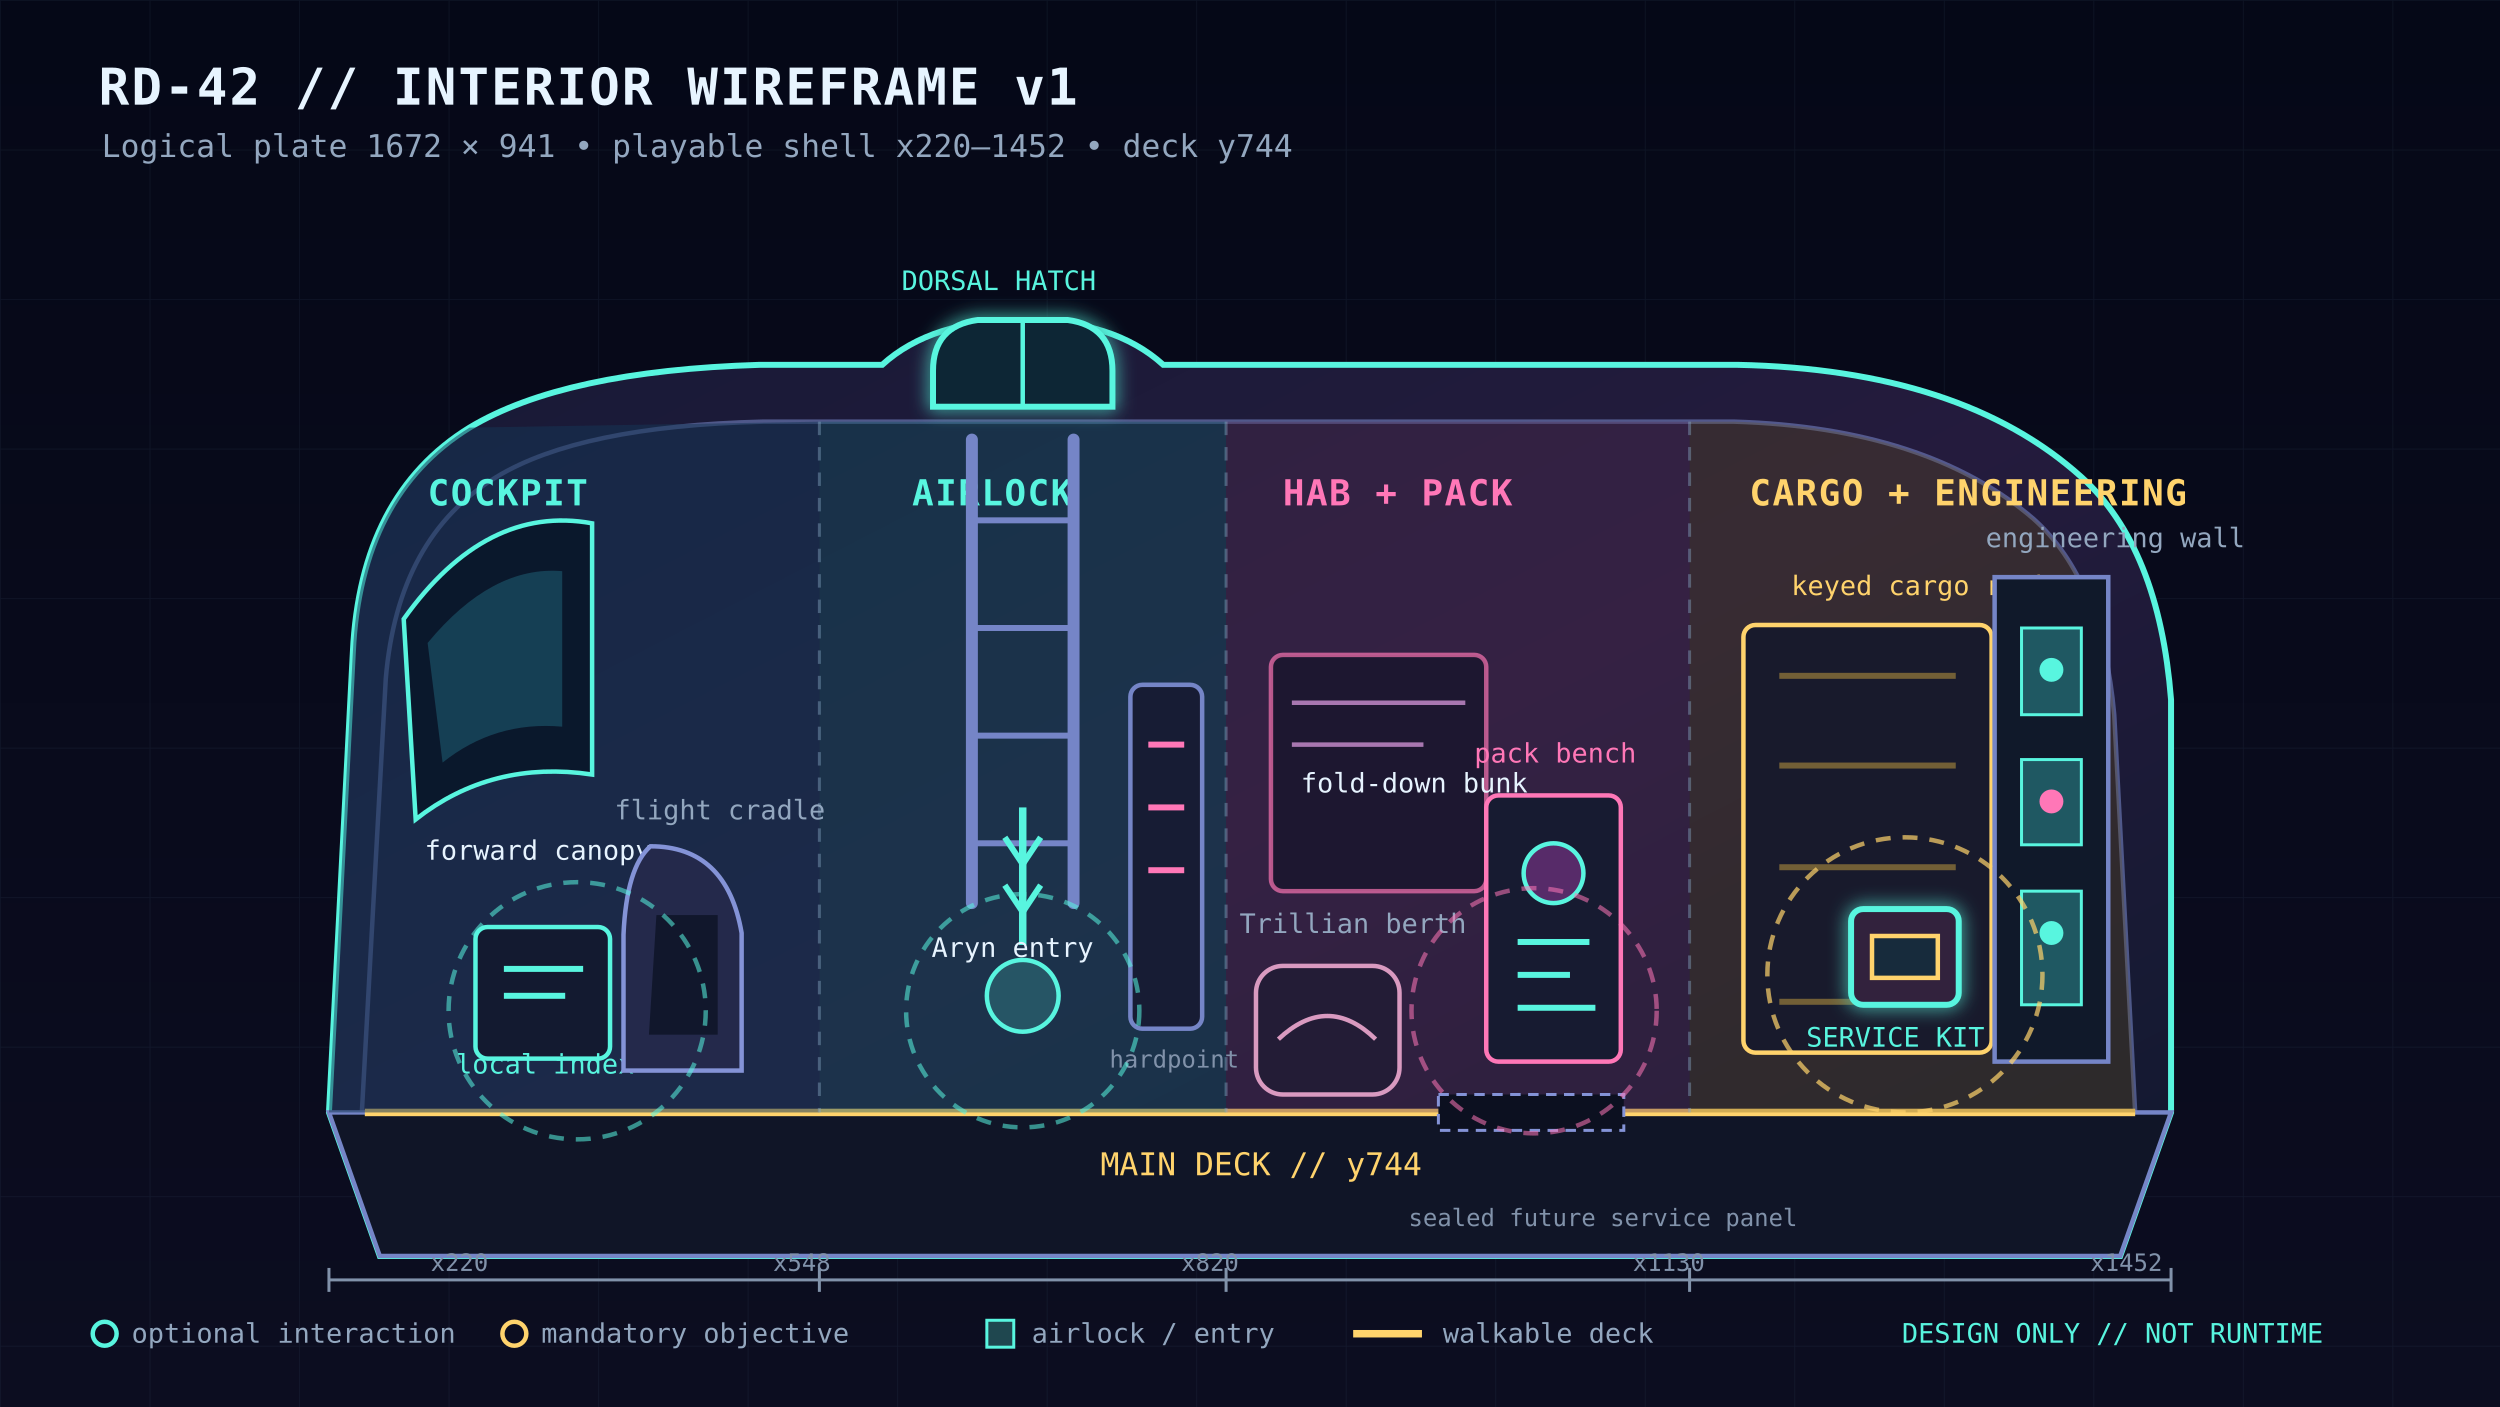
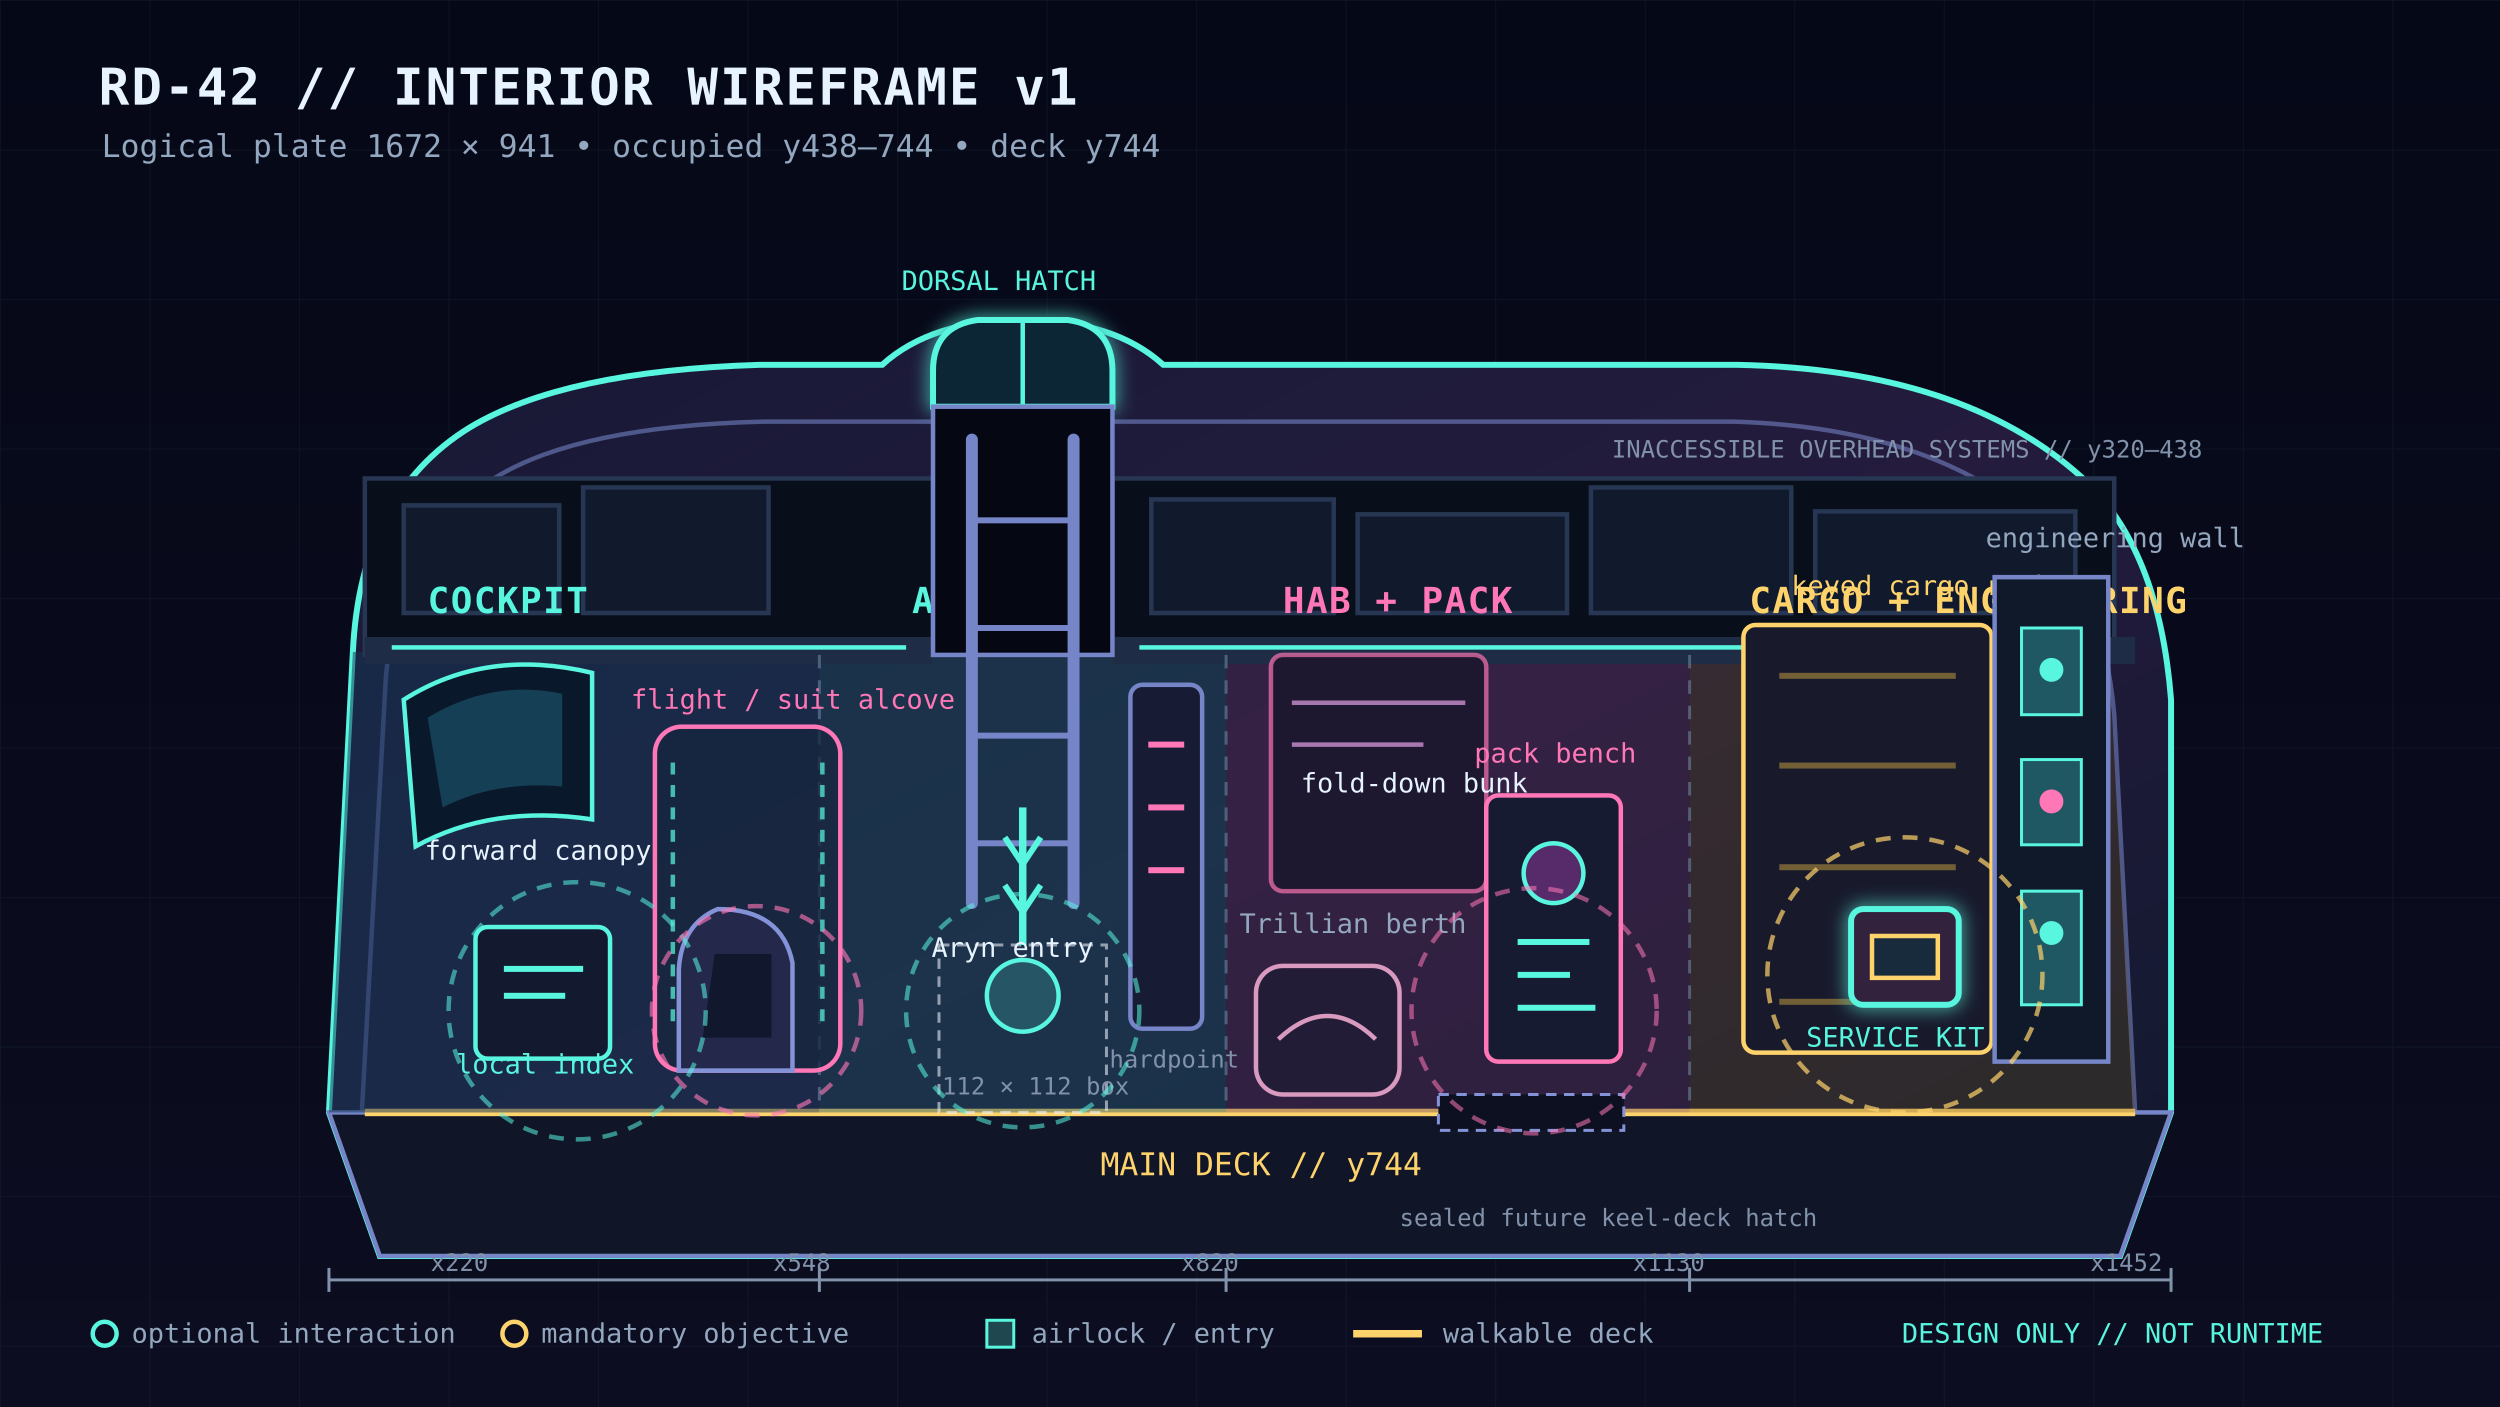
<svg xmlns="http://www.w3.org/2000/svg" width="1672" height="941" viewBox="0 0 1672 941" role="img" aria-labelledby="title desc">
  <defs>
    <linearGradient id="void" x1="0" y1="0" x2="0" y2="1">
      <stop offset="0" stop-color="#050817" />
      <stop offset="1" stop-color="#0c0d20" />
    </linearGradient>
    <linearGradient id="shell" x1="0" y1="0" x2="1" y2="1">
      <stop offset="0" stop-color="#171a36" />
      <stop offset="0.52" stop-color="#241b3d" />
      <stop offset="1" stop-color="#11192f" />
    </linearGradient>
    <pattern id="grid" width="100" height="100" patternUnits="userSpaceOnUse">
      <path d="M100 0H0V100" fill="none" stroke="#7aa3c8" stroke-opacity=".08" stroke-width="1" />
    </pattern>
    <filter id="glow" x="-40%" y="-40%" width="180%" height="180%">
      <feGaussianBlur stdDeviation="6" result="blur" />
      <feMerge>
        <feMergeNode in="blur" />
        <feMergeNode in="SourceGraphic" />
      </feMerge>
    </filter>
    <style>
      .label { font-family: "Fira Code", "SFMono-Regular", Consolas, monospace; fill: #e7f4ff; }
      .muted { fill: #93a7bf; }
      .cyan { fill: #58f5df; }
      .gold { fill: #ffd36c; }
      .pink { fill: #ff77b7; }
      .small { font-size: 18px; }
      .body { font-size: 21px; }
      .zone { font-size: 24px; font-weight: 700; letter-spacing: 1px; }
      .title { font-size: 34px; font-weight: 800; letter-spacing: 1.4px; }
      .coord { font-size: 16px; fill: #8192aa; }
      .hairline { stroke: #89aac6; stroke-opacity: .42; stroke-width: 2; }
      .dash { stroke-dasharray: 9 8; }
    </style>
  </defs>
  <rect width="1672" height="941" fill="url(#void)" />
  <rect width="1672" height="941" fill="url(#grid)" />
  <text x="66" y="70" class="label title">RD-42 // INTERIOR WIREFRAME v1</text>
-   <text x="68" y="105" class="label body muted">Logical plate 1672 × 941  •  playable shell x220–1452  •  deck y744</text>
+   <text x="68" y="105" class="label body muted">Logical plate 1672 × 941  •  occupied y438–744  •  deck y744</text>
  <path d="M220 744 L236 436 Q241 331 314 286 Q377 248 508 244 L590 244 Q623 214 684 214 Q745 214 778 244 L1162 244 Q1312 247 1392 319 Q1444 366 1452 468 L1452 744 L1418 840 L254 840 Z" fill="url(#shell)" stroke="#58f5df" stroke-width="4" />
  <path d="M242 744 L258 454 Q266 359 332 319 Q388 285 510 282 L1160 282 Q1289 286 1360 347 Q1406 388 1414 478 L1428 744" fill="none" stroke="#7585c7" stroke-opacity=".58" stroke-width="3" />
  <path d="M220 744H1452L1418 840H254Z" fill="#101527" stroke="#7585c7" stroke-width="3" />
  <path d="M244 744H1428" stroke="#ffd36c" stroke-width="5" />
  <text x="736" y="786" class="label body gold">MAIN DECK // y744</text>
-   <path d="M220 744L236 436Q241 331 314 286L548 282V744Z" fill="#163655" fill-opacity=".52" />
-   <rect x="548" y="282" width="272" height="462" fill="#155261" fill-opacity=".42" />
-   <rect x="820" y="282" width="310" height="462" fill="#562d52" fill-opacity=".34" />
-   <path d="M1130 282H1160Q1289 286 1360 347Q1406 388 1414 478L1428 744H1130Z" fill="#66511d" fill-opacity=".30" />
-   <path d="M548 282V744M820 282V744M1130 282V744" class="hairline dash" fill="none" />
-   <text x="286" y="338" class="label zone cyan">COCKPIT</text>
-   <text x="610" y="338" class="label zone cyan">AIRLOCK</text>
-   <text x="858" y="338" class="label zone pink">HAB + PACK</text>
-   <text x="1170" y="338" class="label zone gold">CARGO + ENGINEERING</text>
-   <path d="M270 414Q325 337 396 350L396 518Q329 508 278 548Z" fill="#0a182c" stroke="#58f5df" stroke-width="3" />
-   <path d="M286 430Q329 378 376 382V486Q331 482 296 510Z" fill="#236d83" fill-opacity=".46" />
+   <path d="M220 744L236 436L548 438V744Z" fill="#163655" fill-opacity=".52" />
+   <rect x="548" y="438" width="272" height="306" fill="#155261" fill-opacity=".42" />
+   <rect x="820" y="438" width="310" height="306" fill="#562d52" fill-opacity=".34" />
+   <path d="M1130 438H1410L1428 744H1130Z" fill="#66511d" fill-opacity=".30" />
+   <path d="M244 320H624V438H244ZM744 320H1414V438H744Z" fill="#090e1b" stroke="#263653" stroke-width="3" />
+   <path d="M270 338H374V410H270ZM390 326H514V410H390ZM770 334H892V410H770ZM908 344H1048V410H908ZM1064 326H1198V410H1064ZM1214 342H1388V410H1214Z" fill="#111a2d" stroke="#263653" stroke-width="3" />
+   <path d="M244 426H624V444H244ZM744 426H1428V444H744Z" fill="#1e2c46" />
+   <path d="M262 433H606M762 433H1410" stroke="#58f5df" stroke-width="3" />
+   <text x="1078" y="306" class="label coord">INACCESSIBLE OVERHEAD SYSTEMS // y320–438</text>
+   <path d="M548 438V744M820 438V744M1130 438V744" class="hairline dash" fill="none" />
+   <text x="286" y="410" class="label zone cyan">COCKPIT</text>
+   <text x="610" y="410" class="label zone cyan">AIRLOCK</text>
+   <text x="858" y="410" class="label zone pink">HAB + PACK</text>
+   <text x="1170" y="410" class="label zone gold">CARGO + ENGINEERING</text>
+   <path d="M270 468Q325 433 396 450L396 548Q329 538 278 566Z" fill="#0a182c" stroke="#58f5df" stroke-width="3" />
+   <path d="M286 480Q329 454 376 464V526Q331 522 296 540Z" fill="#236d83" fill-opacity=".46" />
  <text x="284" y="575" class="label small">forward canopy</text>
  <rect x="318" y="620" width="90" height="88" rx="8" fill="#131a30" stroke="#58f5df" stroke-width="3" />
  <path d="M337 648H390M337 666H378" stroke="#58f5df" stroke-width="4" />
  <text x="305" y="718" class="label small cyan">local index</text>
-   <path d="M435 566Q486 566 496 624V716H417V625Q419 580 435 566Z" fill="#24294b" stroke="#8493d7" stroke-width="3" />
-   <path d="M439 612H480V692H434Z" fill="#11172c" />
-   <text x="411" y="548" class="label small muted">flight cradle</text>
+   <rect x="438" y="486" width="124" height="230" rx="18" fill="#17263d" fill-opacity=".72" stroke="#ff77b7" stroke-width="3" />
+   <path d="M450 510V690M550 510V690" stroke="#58f5df" stroke-width="3" stroke-dasharray="8 7" opacity=".72" />
+   <path d="M480 608Q523 608 530 644V716H454V648Q456 618 480 608Z" fill="#24294b" stroke="#8493d7" stroke-width="3" />
+   <path d="M478 638H516V694H470Z" fill="#11172c" />
+   <text x="422" y="474" class="label small pink">flight / suit alcove</text>
  <path d="M624 272V248Q624 218 654 214H714Q744 218 744 248V272Z" fill="#0d2635" stroke="#58f5df" stroke-width="4" filter="url(#glow)" />
  <path d="M684 216V272" stroke="#58f5df" stroke-width="3" />
  <text x="603" y="194" class="label small cyan">DORSAL HATCH</text>
+   <rect x="624" y="272" width="120" height="166" fill="#050713" stroke="#7585c7" stroke-width="3" />
  <path d="M650 294V604M718 294V604" stroke="#7585c7" stroke-width="8" stroke-linecap="round" />
  <path d="M650 348H718M650 420H718M650 492H718M650 564H718" stroke="#7585c7" stroke-width="4" />
  <circle cx="684" cy="666" r="24" fill="#58f5df" fill-opacity=".18" stroke="#58f5df" stroke-width="3" />
+   <rect x="628" y="632" width="112" height="112" fill="none" stroke="#f4f7ff" stroke-opacity=".56" stroke-width="2" stroke-dasharray="7 5" />
  <path d="M684 540V632" stroke="#58f5df" stroke-width="5" />
  <path d="M672 560L684 578L696 560M672 592L684 610L696 592" fill="none" stroke="#58f5df" stroke-width="4" />
  <text x="623" y="640" class="label small">Aryn entry</text>
+   <text x="630" y="732" class="label coord">112 × 112 box</text>
  <rect x="756" y="458" width="48" height="230" rx="8" fill="#171c34" stroke="#7585c7" stroke-width="3" />
  <path d="M768 498H792M768 540H792M768 582H792" stroke="#ff77b7" stroke-width="4" />
  <text x="742" y="714" class="label coord">hardpoint</text>
  <rect x="850" y="438" width="144" height="158" rx="8" fill="#1d1730" stroke="#ff77b7" stroke-opacity=".68" stroke-width="3" />
  <path d="M864 470H980M864 498H952" stroke="#a877b0" stroke-width="3" />
  <text x="870" y="530" class="label small">fold-down bunk</text>
  <rect x="840" y="646" width="96" height="86" rx="18" fill="#231c36" stroke="#d99ac0" stroke-width="3" />
  <path d="M855 695Q888 664 920 695" fill="none" stroke="#d99ac0" stroke-width="3" />
  <text x="829" y="624" class="label small muted">Trillian berth</text>
  <rect x="994" y="532" width="90" height="178" rx="8" fill="#171b31" stroke="#ff77b7" stroke-width="3" />
  <circle cx="1039" cy="584" r="20" fill="#572b69" stroke="#58f5df" stroke-width="3" />
  <path d="M1015 630H1063M1015 652H1050M1015 674H1067" stroke="#58f5df" stroke-width="4" />
  <text x="986" y="510" class="label small pink">pack bench</text>
  <rect x="962" y="732" width="124" height="24" fill="#0c1020" stroke="#8493d7" stroke-width="2" stroke-dasharray="7 5" />
-   <text x="942" y="820" class="label coord">sealed future service panel</text>
+   <text x="936" y="820" class="label coord">sealed future keel-deck hatch</text>
  <rect x="1166" y="418" width="166" height="286" rx="8" fill="#181a2c" stroke="#ffd36c" stroke-width="3" />
  <path d="M1190 452H1308M1190 512H1308M1190 580H1308M1190 670H1308" stroke="#725f36" stroke-width="4" />
  <rect x="1238" y="608" width="72" height="64" rx="8" fill="#30243c" stroke="#58f5df" stroke-width="4" filter="url(#glow)" />
  <path d="M1252 626H1296V654H1252Z" fill="#172b3c" stroke="#ffd36c" stroke-width="3" />
  <text x="1198" y="398" class="label small gold">keyed cargo rack</text>
  <text x="1208" y="700" class="label small cyan">SERVICE KIT</text>
  <path d="M1334 386H1410V710H1334Z" fill="#10192a" stroke="#7585c7" stroke-width="3" />
  <path d="M1352 420H1392V478H1352ZM1352 508H1392V565H1352ZM1352 596H1392V672H1352Z" fill="#1f5862" stroke="#58f5df" stroke-width="2" />
  <circle cx="1372" cy="448" r="8" fill="#58f5df" />
  <circle cx="1372" cy="536" r="8" fill="#ff77b7" />
  <circle cx="1372" cy="624" r="8" fill="#58f5df" />
  <text x="1328" y="366" class="label small muted">engineering wall</text>
  <circle cx="386" cy="676" r="86" fill="none" stroke="#58f5df" stroke-opacity=".55" stroke-width="3" stroke-dasharray="10 8" />
+   <circle cx="506" cy="676" r="70" fill="none" stroke="#ff77b7" stroke-opacity=".62" stroke-width="3" stroke-dasharray="10 8" />
  <circle cx="684" cy="676" r="78" fill="none" stroke="#58f5df" stroke-opacity=".55" stroke-width="3" stroke-dasharray="10 8" />
  <circle cx="1026" cy="676" r="82" fill="none" stroke="#ff77b7" stroke-opacity=".55" stroke-width="3" stroke-dasharray="10 8" />
  <circle cx="1274" cy="652" r="92" fill="none" stroke="#ffd36c" stroke-opacity=".7" stroke-width="3" stroke-dasharray="10 8" />
  <text x="288" y="850" class="label coord">x220</text>
  <text x="517" y="850" class="label coord">x548</text>
  <text x="790" y="850" class="label coord">x820</text>
  <text x="1092" y="850" class="label coord">x1130</text>
  <text x="1398" y="850" class="label coord">x1452</text>
  <path d="M220 856H1452" stroke="#8192aa" stroke-width="2" />
  <path d="M220 848V864M548 848V864M820 848V864M1130 848V864M1452 848V864" stroke="#8192aa" stroke-width="2" />
  <g transform="translate(70 892)">
    <circle cx="0" cy="0" r="8" fill="none" stroke="#58f5df" stroke-width="3" />
    <text x="18" y="6" class="label small muted">optional interaction</text>
    <circle cx="274" cy="0" r="8" fill="none" stroke="#ffd36c" stroke-width="3" />
    <text x="292" y="6" class="label small muted">mandatory objective</text>
    <rect x="590" y="-9" width="18" height="18" fill="#58f5df" fill-opacity=".25" stroke="#58f5df" stroke-width="2" />
    <text x="620" y="6" class="label small muted">airlock / entry</text>
    <path d="M835 0H881" stroke="#ffd36c" stroke-width="5" />
    <text x="895" y="6" class="label small muted">walkable deck</text>
    <text x="1202" y="6" class="label small cyan">DESIGN ONLY // NOT RUNTIME</text>
  </g>
</svg>
